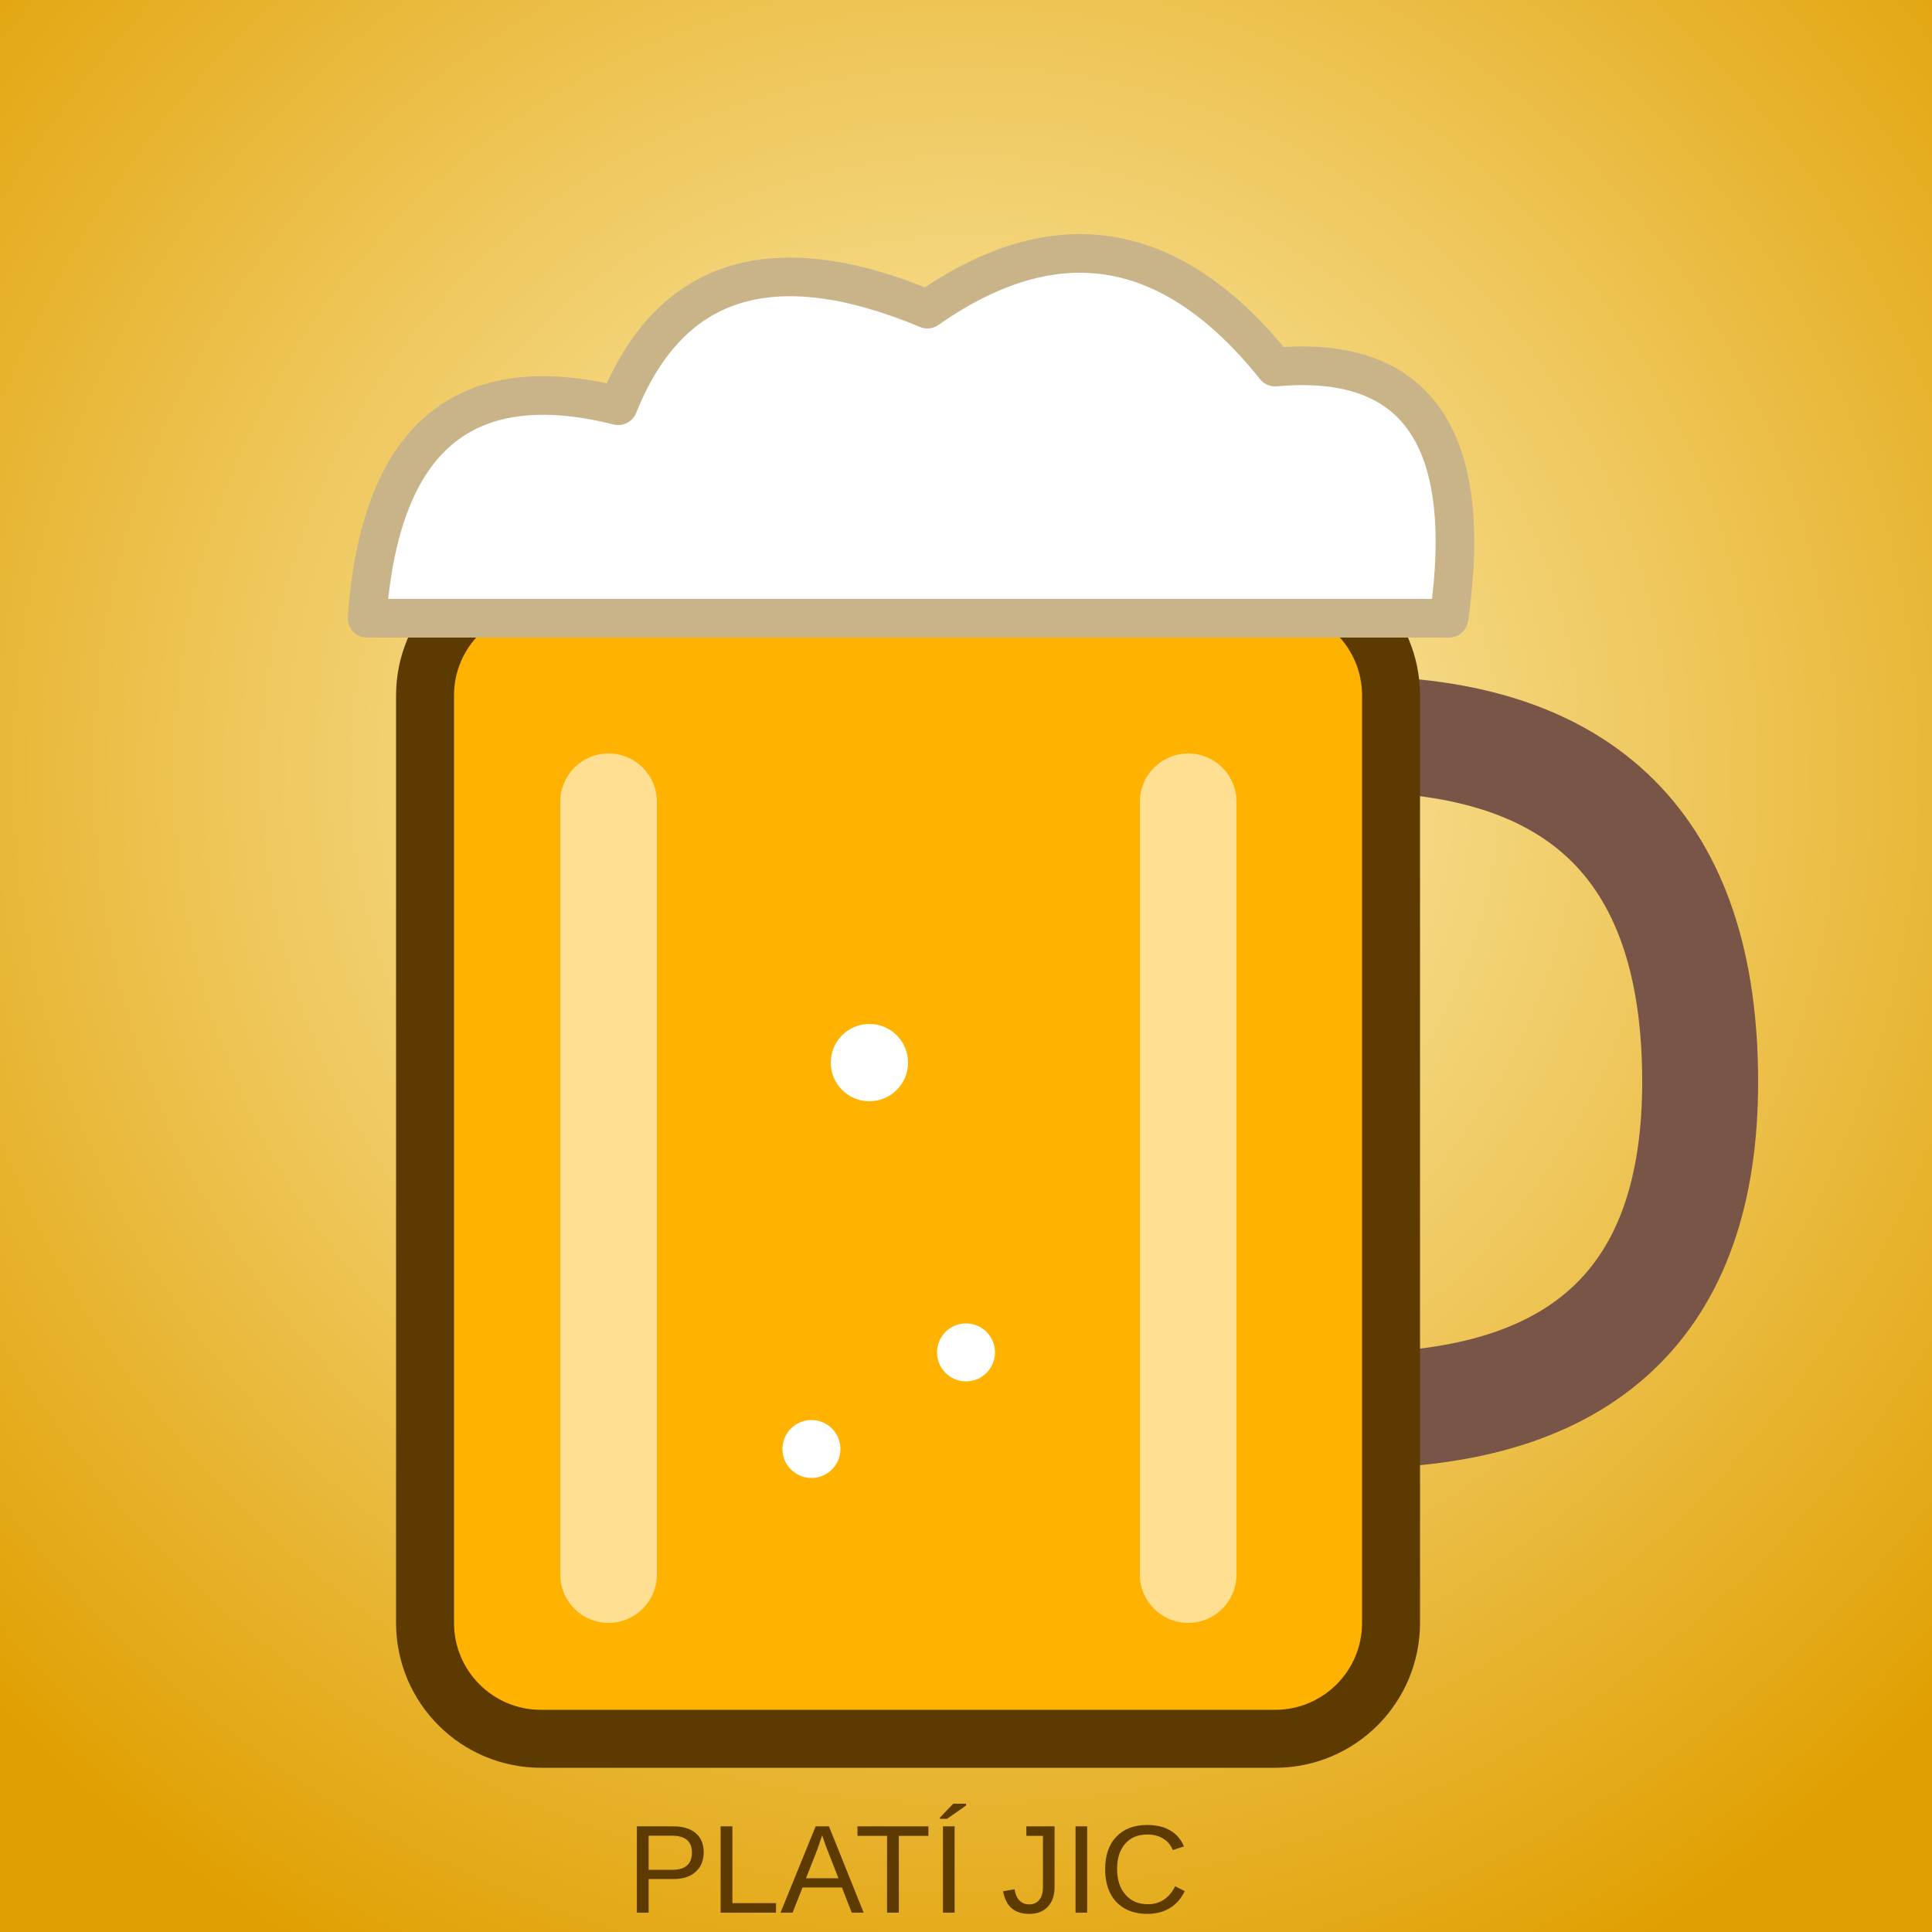
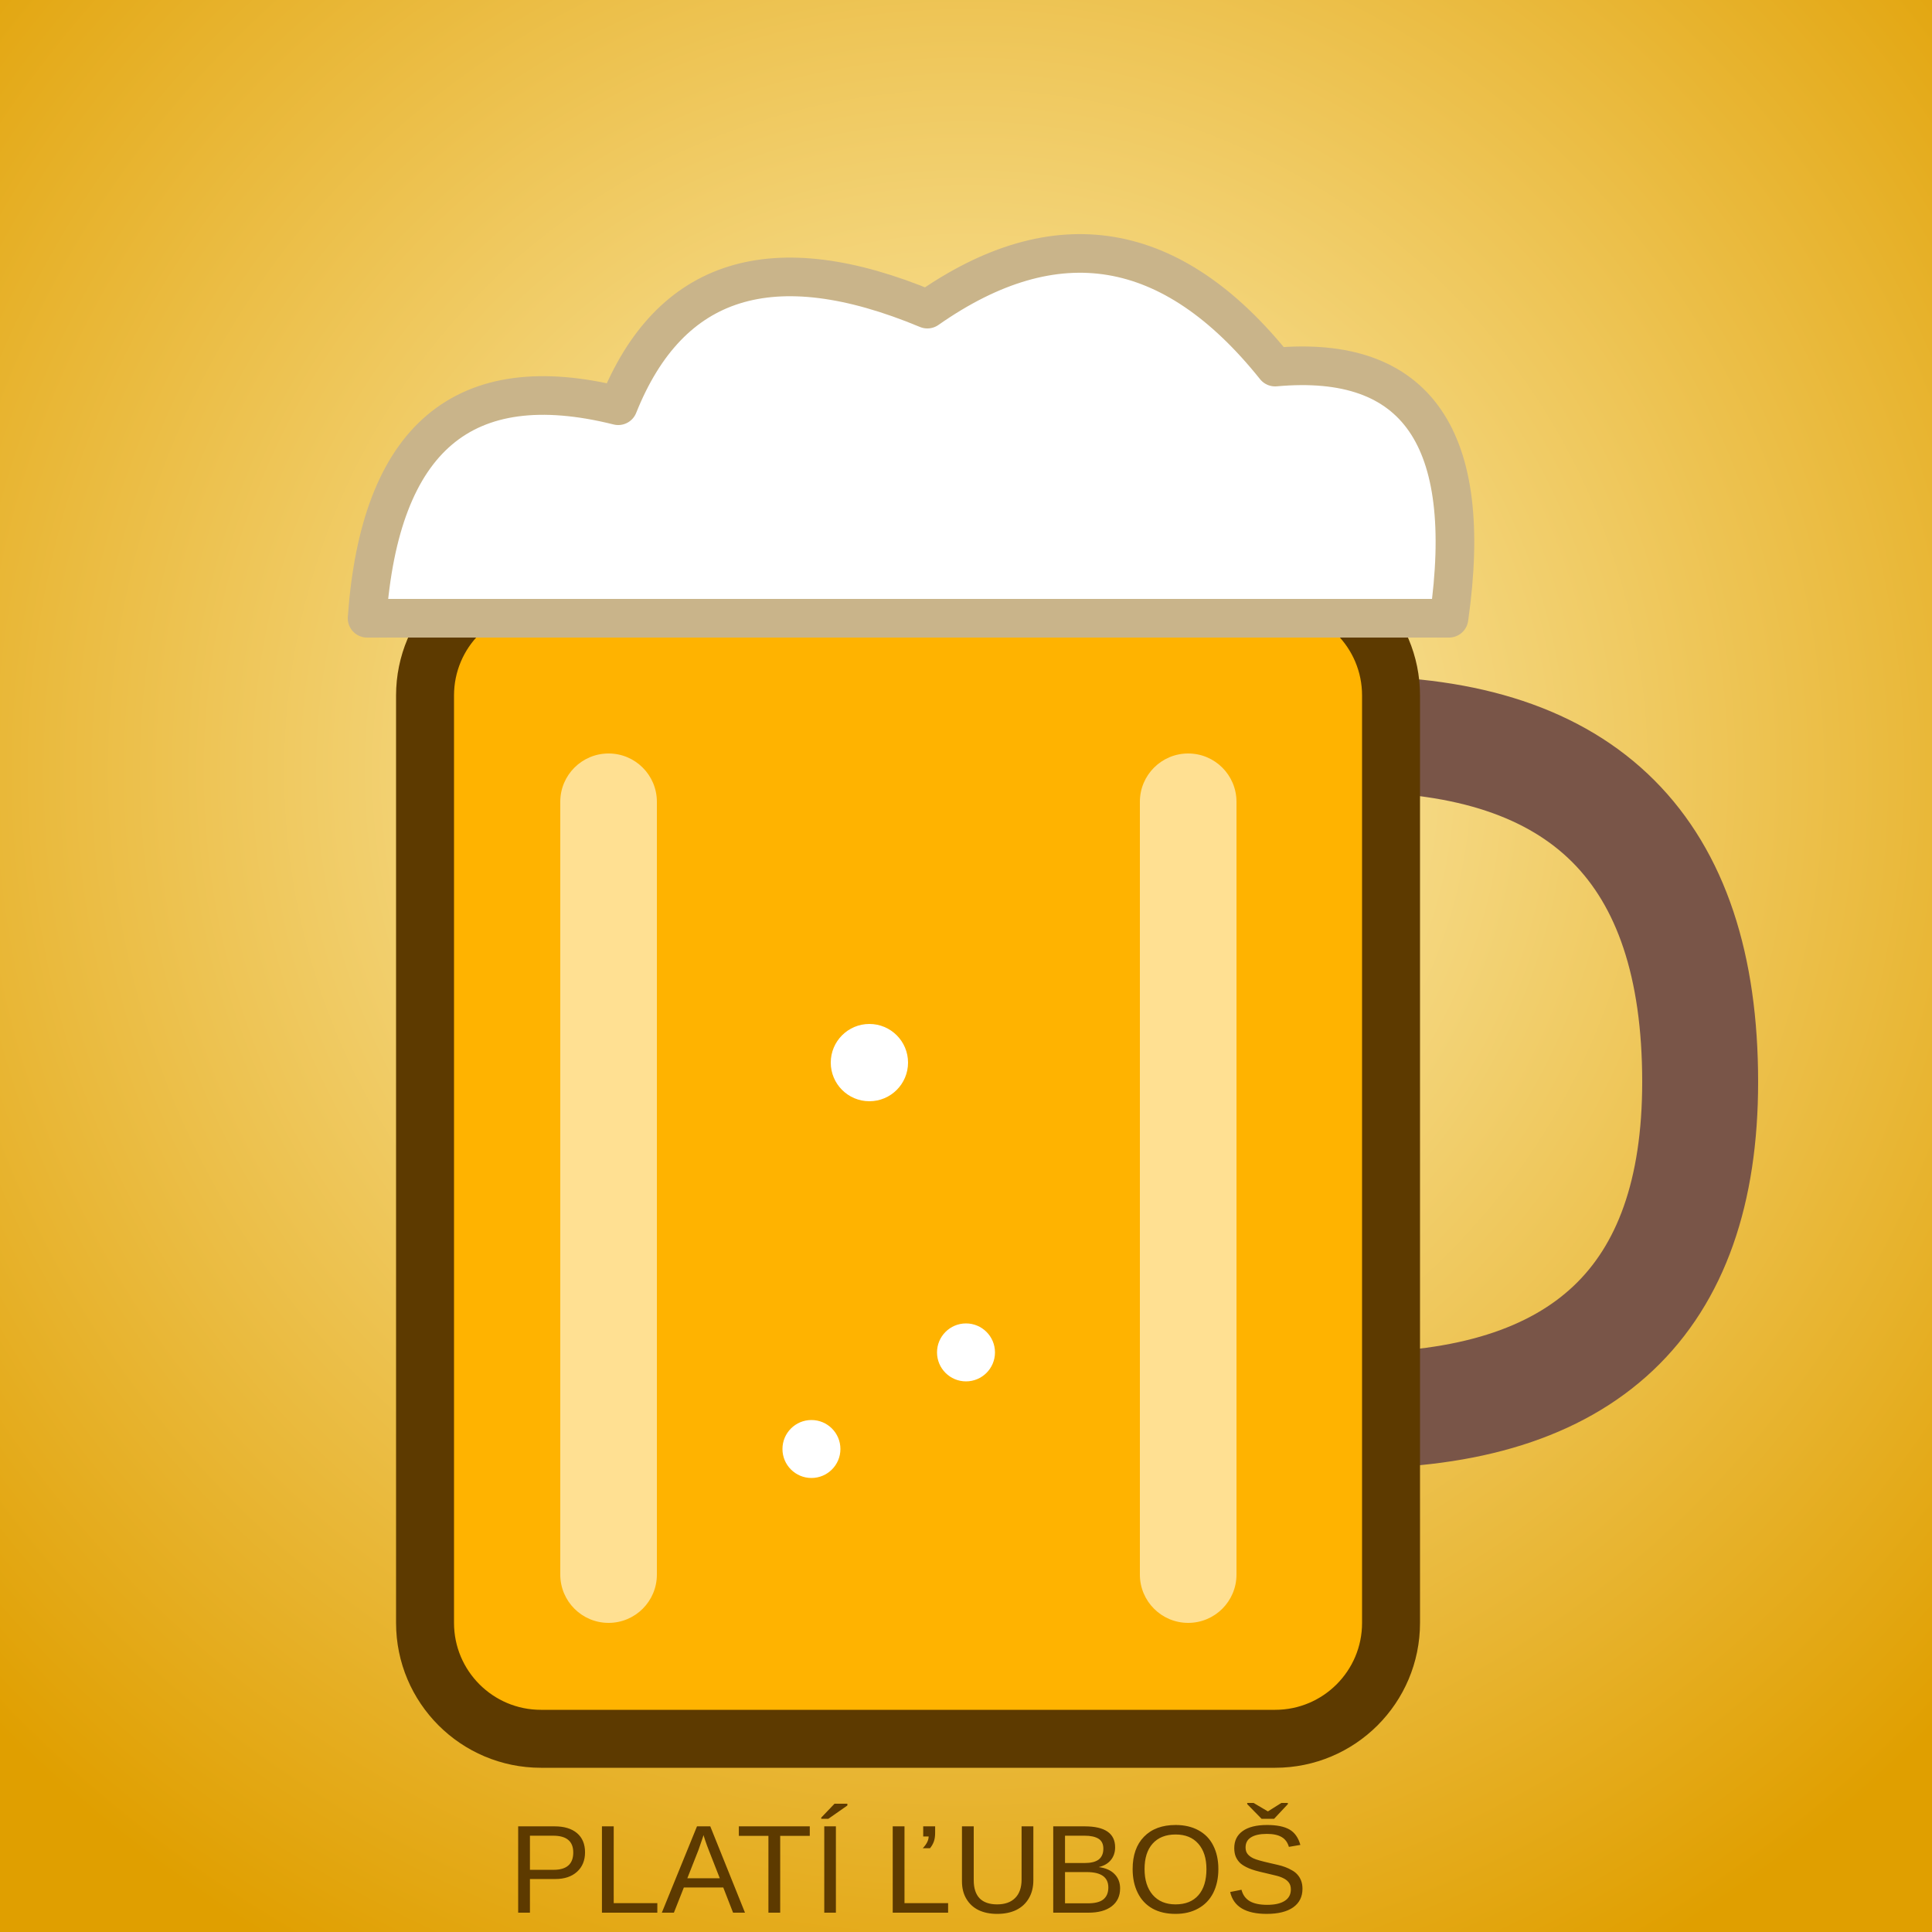
<svg xmlns="http://www.w3.org/2000/svg" viewBox="0 0 200 200" width="400" height="400">
  <defs>
    <radialGradient id="bg" cx="50%" cy="40%" r="70%">
      <stop offset="0" stop-color="#fff4c2" />
      <stop offset="1" stop-color="#e09f00" />
    </radialGradient>
  </defs>
  <rect width="200" height="200" fill="url(#bg)" />
  <g stroke-linejoin="round" stroke-linecap="round">
    <path d="M140 76 Q176 76 176 112 Q176 146 140 146" fill="none" stroke="#795548" stroke-width="12" />
    <rect x="44" y="60" width="100" height="120" rx="12" fill="#ffb300" stroke="#5d3a00" stroke-width="6" />
    <g fill="#fff3d0" opacity=".7">
      <rect x="58" y="78" width="10" height="90" rx="5" />
      <rect x="118" y="78" width="10" height="90" rx="5" />
    </g>
    <path d="M38 64 Q40 36 64 42 Q72 22 96 32 Q116 18 132 38 Q154 36 150 64 Z" fill="#fff" stroke="#c9b48a" stroke-width="4" />
    <g fill="#fff">
      <circle cx="90" cy="110" r="4" />
      <circle cx="100" cy="140" r="3" />
      <circle cx="84" cy="150" r="3" />
    </g>
-     <text x="94" y="198" font-family="Arial Black,Arial,sans-serif" font-size="13" text-anchor="middle" fill="#5d3a00">PLATÍ JIC</text>
+     <text x="94" y="198" font-family="Arial Black,Arial,sans-serif" font-size="13" text-anchor="middle" fill="#5d3a00">PLATÍ ĽUBOŠ</text>
  </g>
</svg>
